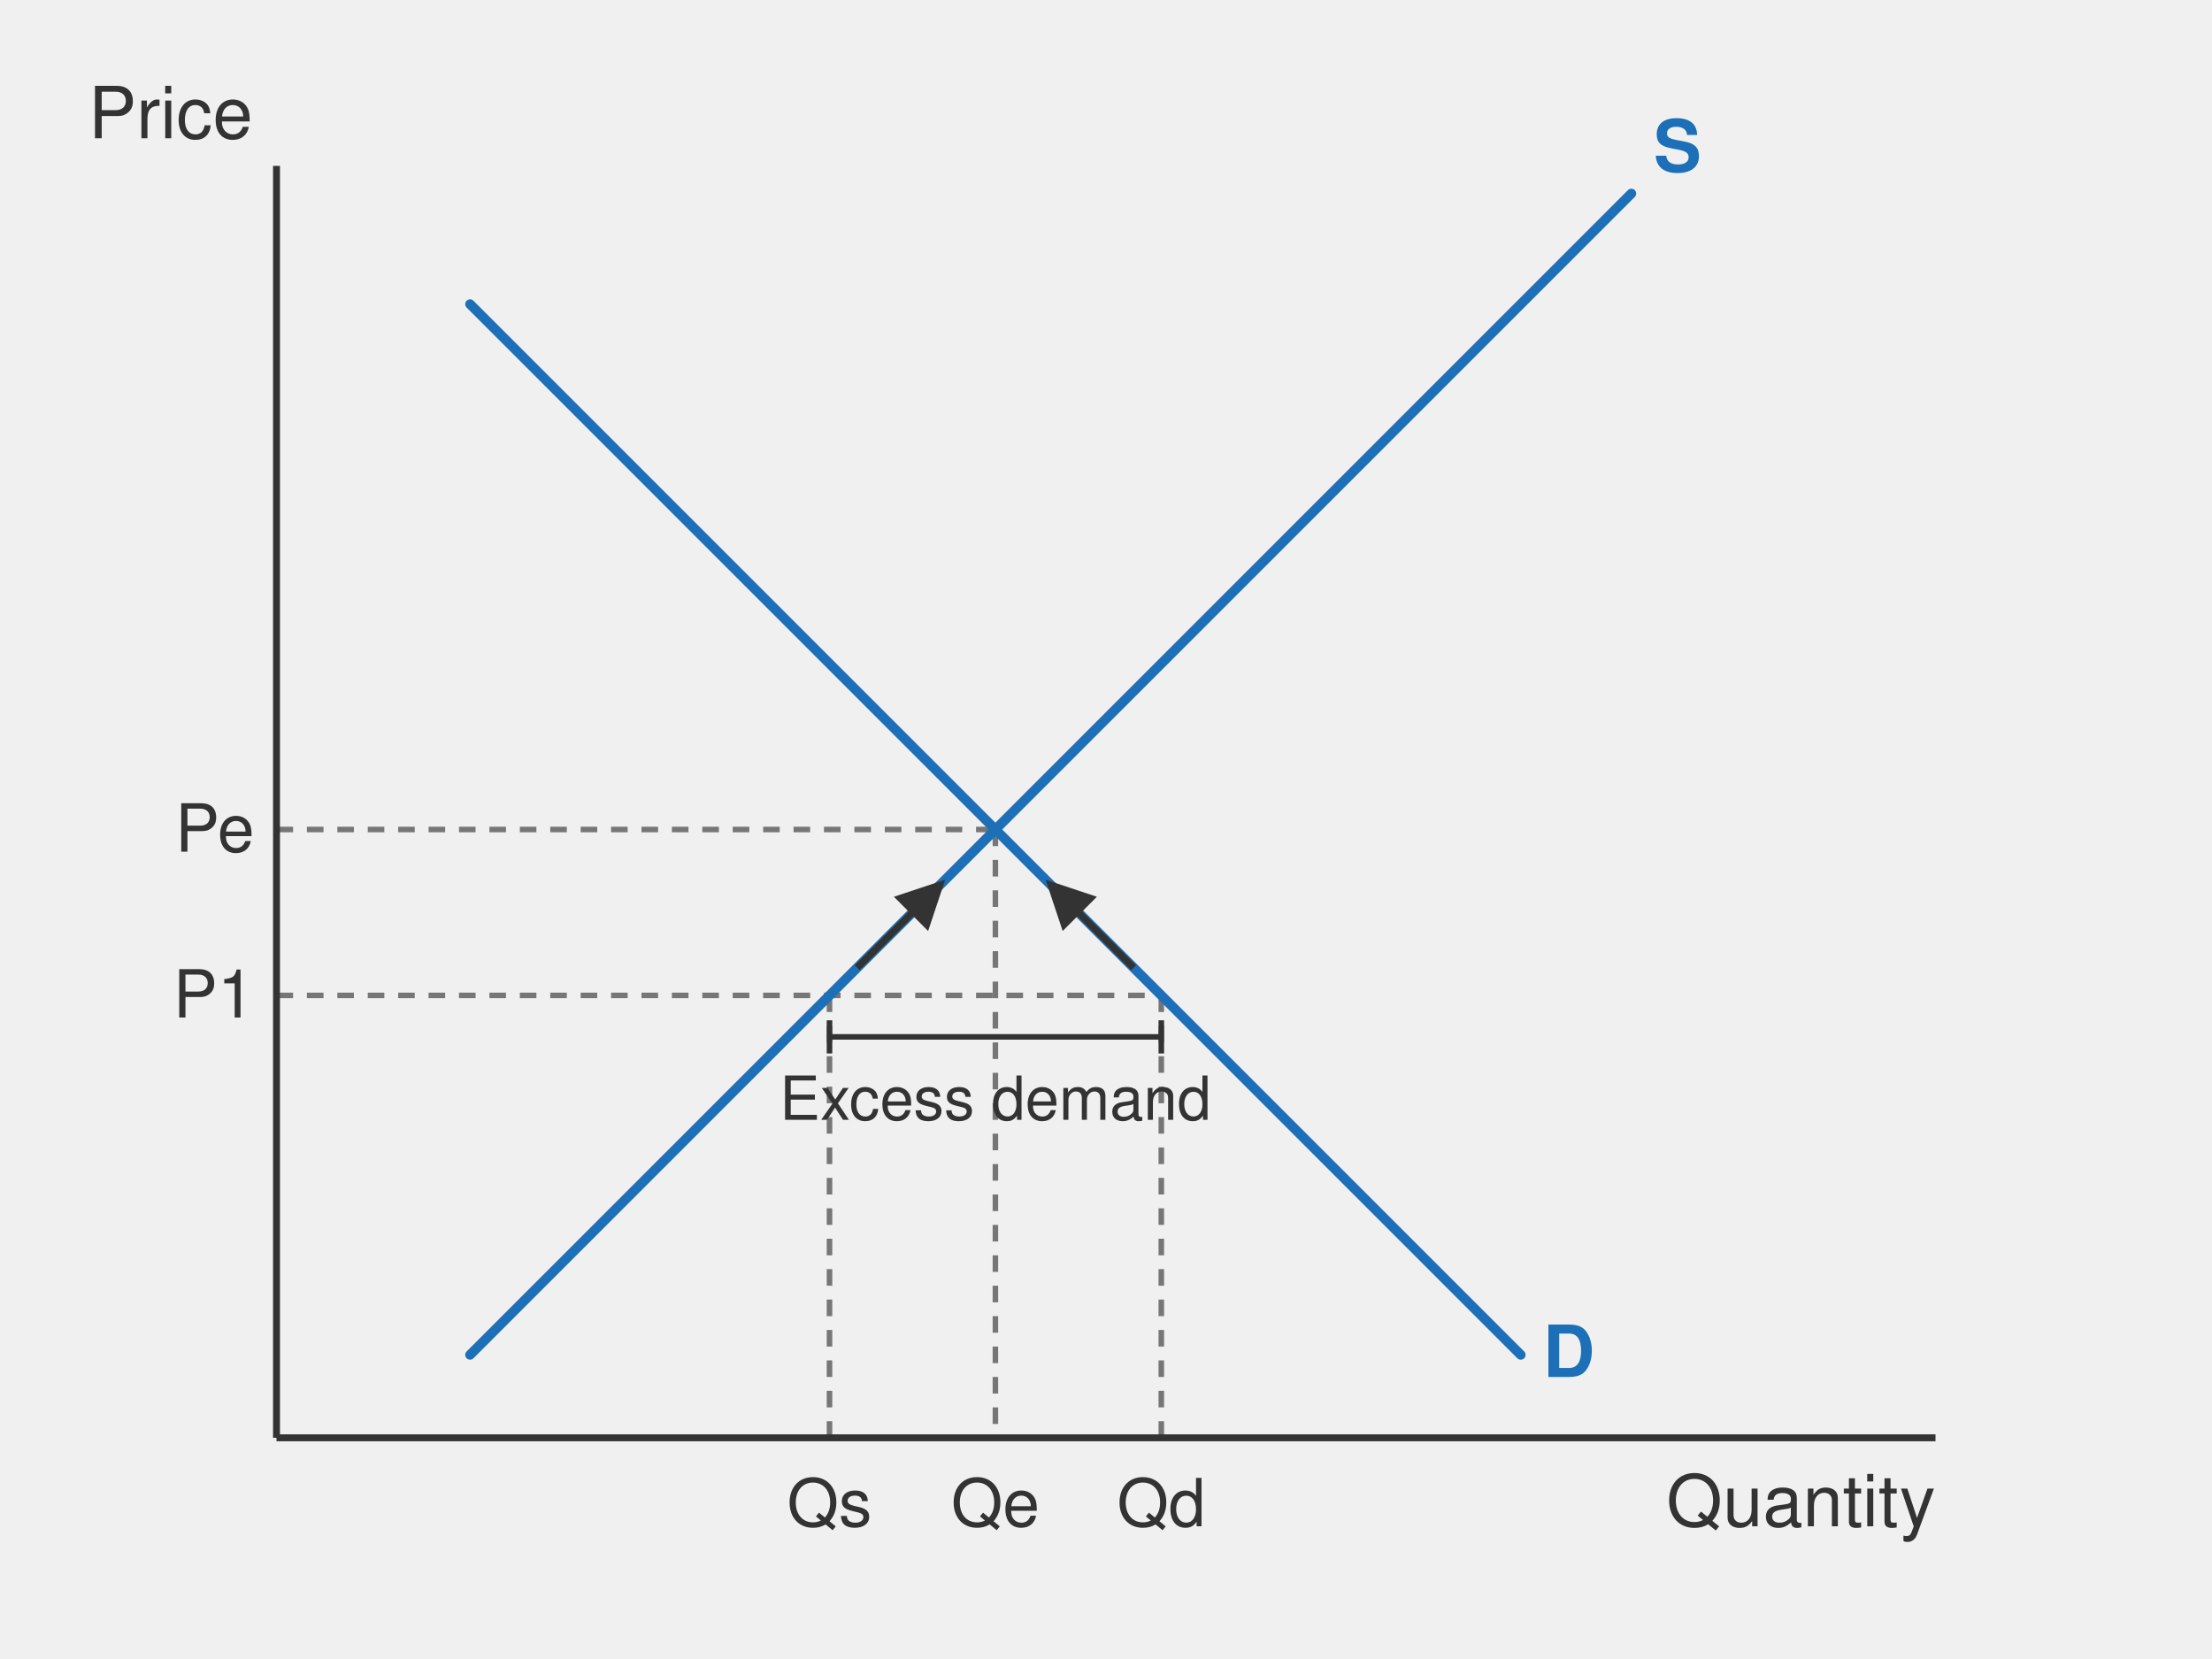
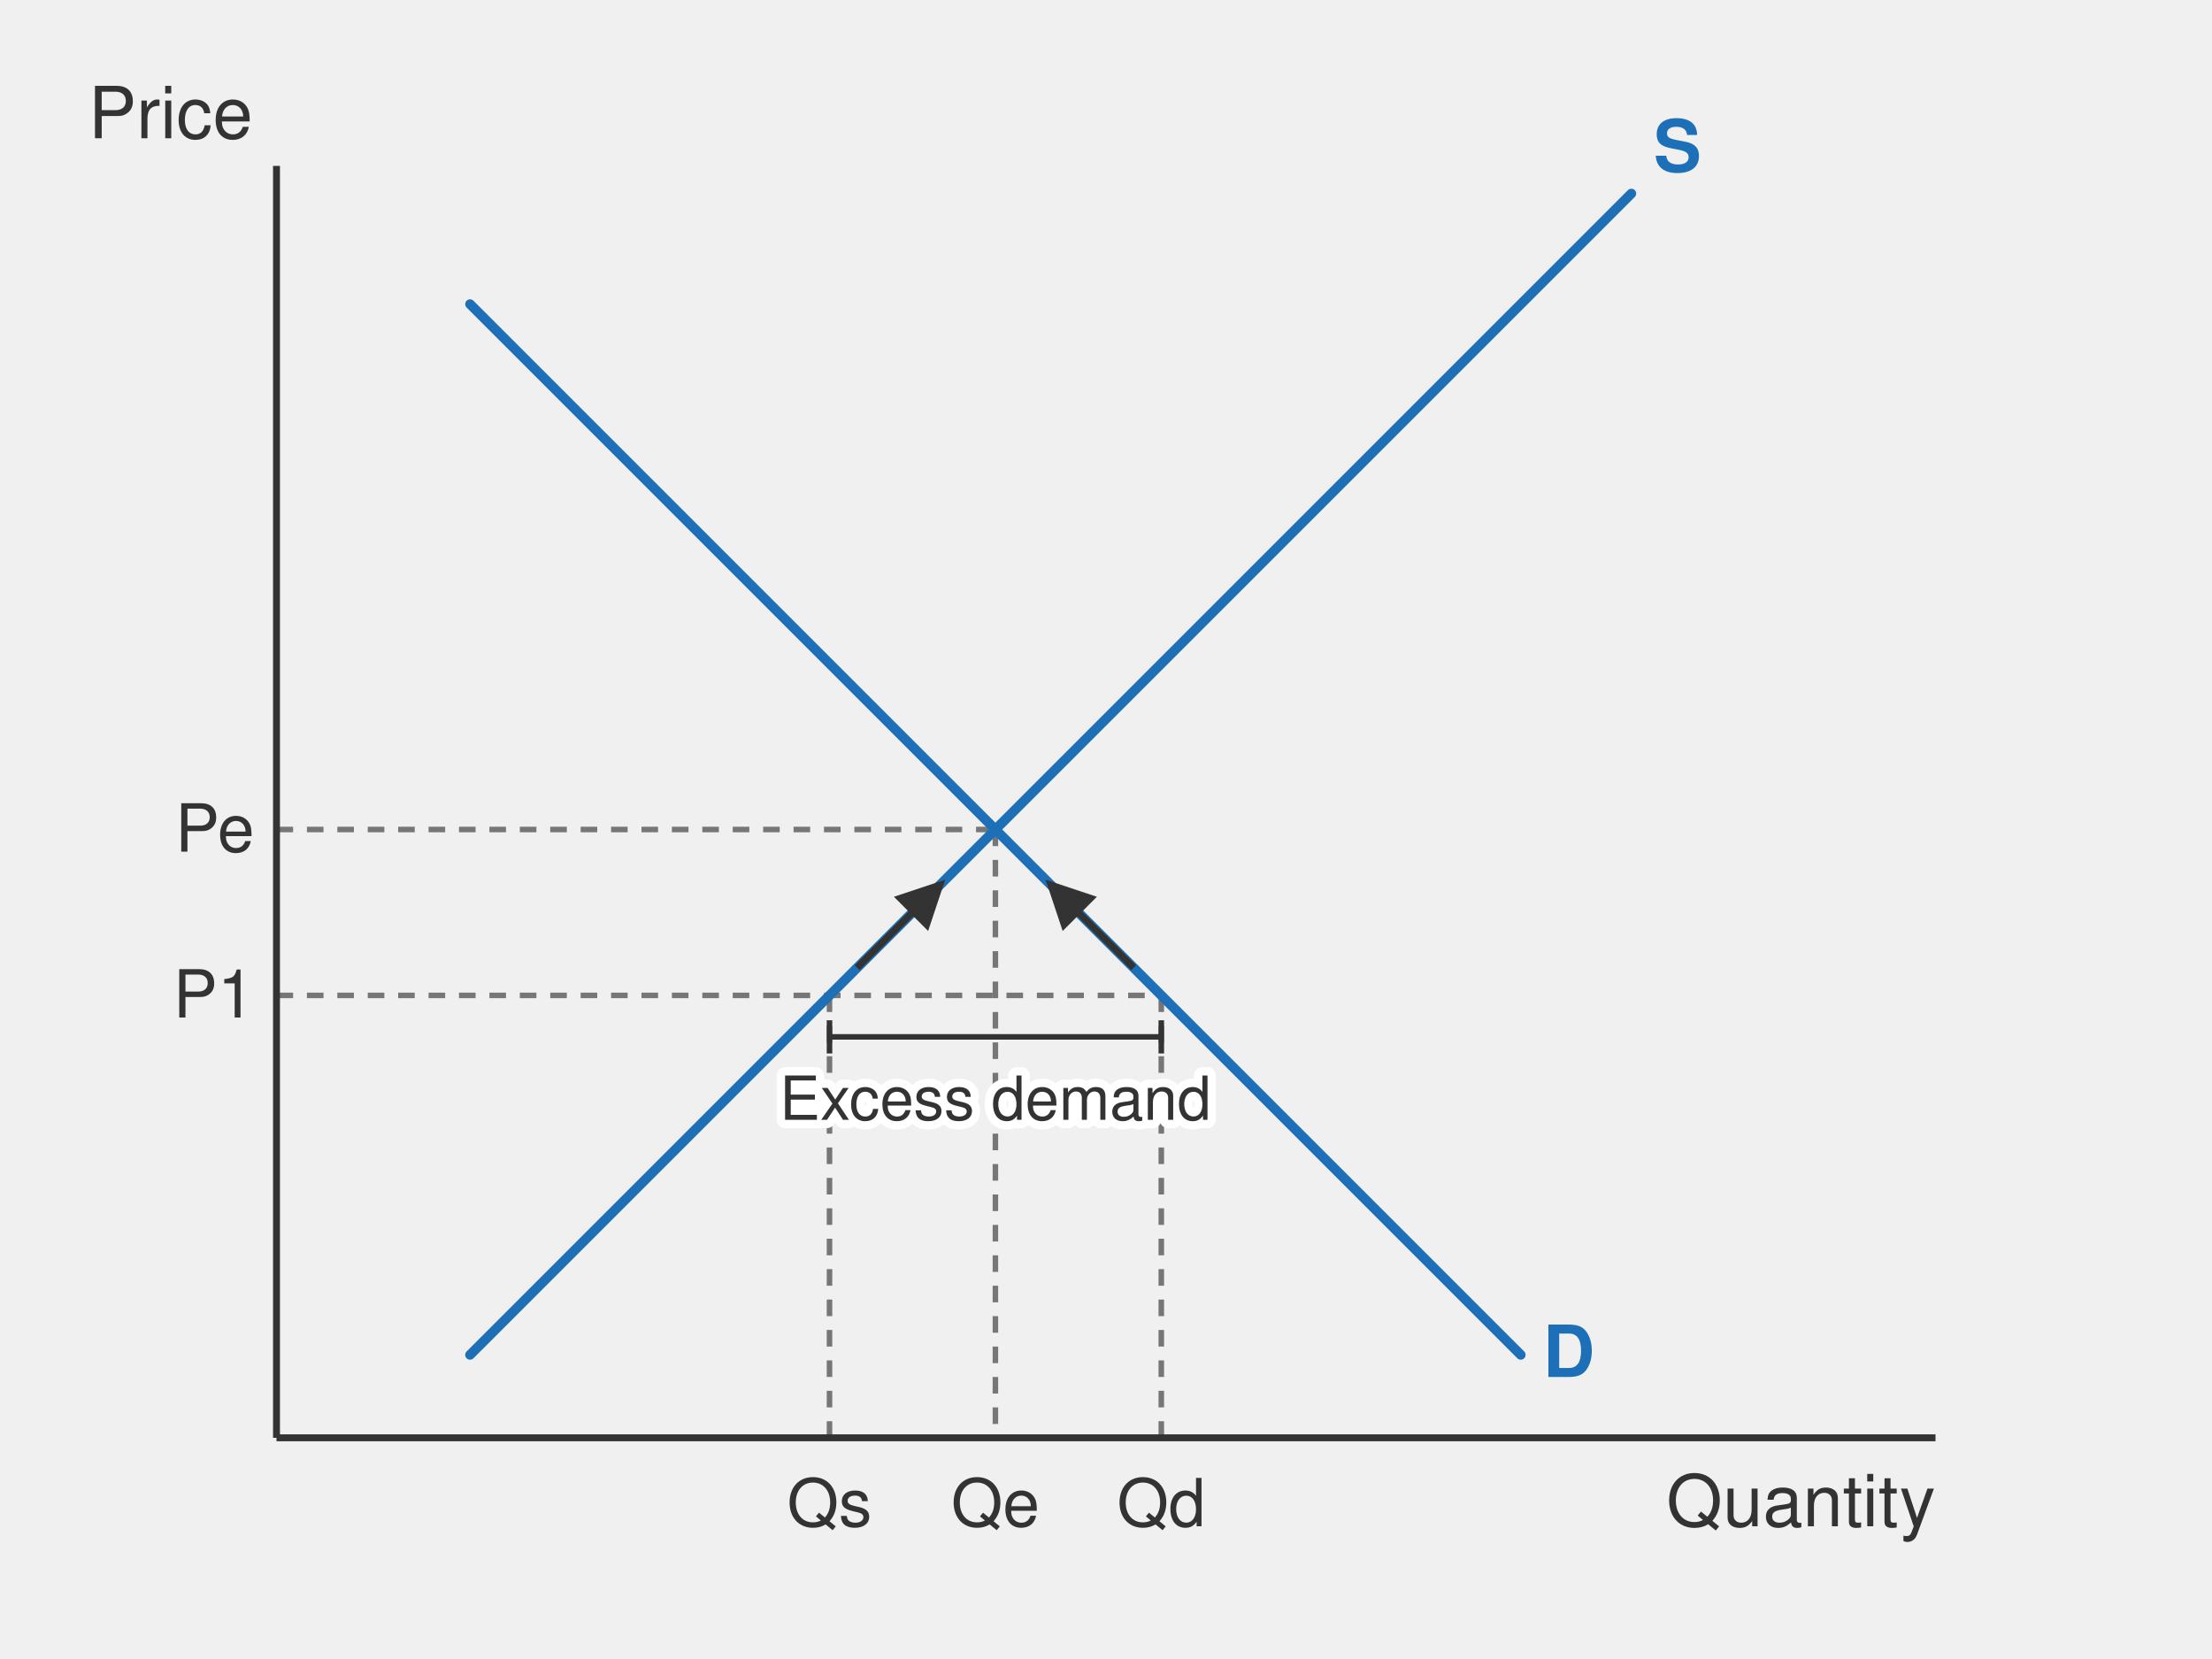
<svg xmlns="http://www.w3.org/2000/svg" viewBox="0 0 800 600" role="img" aria-labelledby="t d" font-family="Helvetica Neue, Helvetica, Arial, sans-serif">
  <defs>
    <marker id="arrow-dark" viewBox="0 0 10 10" refX="8.5" refY="5" markerWidth="7" markerHeight="7" orient="auto">
      <path d="M0 0 L10 5 L0 10 z" fill="#333333" />
    </marker>
  </defs>
  <line x1="100" y1="300" x2="360" y2="300" stroke="#767676" stroke-width="2" stroke-dasharray="6 5" />
  <line x1="360" y1="300" x2="360" y2="520" stroke="#767676" stroke-width="2" stroke-dasharray="6 5" />
  <line x1="100" y1="360" x2="420" y2="360" stroke="#767676" stroke-width="2" stroke-dasharray="6 5" />
  <line x1="300" y1="360" x2="300" y2="520" stroke="#767676" stroke-width="2" stroke-dasharray="6 5" />
  <line x1="420" y1="360" x2="420" y2="520" stroke="#767676" stroke-width="2" stroke-dasharray="6 5" />
  <line x1="100" y1="60" x2="100" y2="520" stroke="#333333" stroke-width="2.5" />
  <line x1="100" y1="520" x2="700" y2="520" stroke="#333333" stroke-width="2.5" />
  <text x="32" y="50" font-size="26" fill="#333333">Price</text>
  <text x="700" y="552" font-size="26" fill="#333333" text-anchor="end">Quantity</text>
  <line x1="170" y1="490" x2="590" y2="70" stroke="#1d70b8" stroke-width="3.5" stroke-linecap="round" />
  <line x1="170" y1="110" x2="550" y2="490" stroke="#1d70b8" stroke-width="3.5" stroke-linecap="round" />
  <line x1="310" y1="350" x2="340" y2="320" stroke="#333333" stroke-width="2.5" marker-end="url(#arrow-dark)" />
  <line x1="410" y1="350" x2="380" y2="320" stroke="#333333" stroke-width="2.5" marker-end="url(#arrow-dark)" />
  <line x1="300" y1="375" x2="420" y2="375" stroke="#333333" stroke-width="2" />
  <line x1="300" y1="369" x2="300" y2="381" stroke="#333333" stroke-width="2" />
  <line x1="420" y1="369" x2="420" y2="381" stroke="#333333" stroke-width="2" />
-   <text x="360" y="405" font-size="22" fill="#333333" text-anchor="middle">Excess demand</text>
+   <text x="360" y="405" font-size="22" fill="#333333" text-anchor="middle" paint-order="stroke" stroke="#ffffff" stroke-width="6" stroke-linejoin="round">Excess demand</text>
  <text x="598" y="62" font-size="26" font-weight="700" fill="#1d70b8">S</text>
  <text x="558" y="498" font-size="26" font-weight="700" fill="#1d70b8">D</text>
  <text x="92" y="308" font-size="24" fill="#333333" text-anchor="end">Pe</text>
  <text x="92" y="368" font-size="24" fill="#333333" text-anchor="end">P1</text>
  <text x="300" y="552" font-size="24" fill="#333333" text-anchor="middle">Qs</text>
  <text x="360" y="552" font-size="24" fill="#333333" text-anchor="middle">Qe</text>
  <text x="420" y="552" font-size="24" fill="#333333" text-anchor="middle">Qd</text>
</svg>
